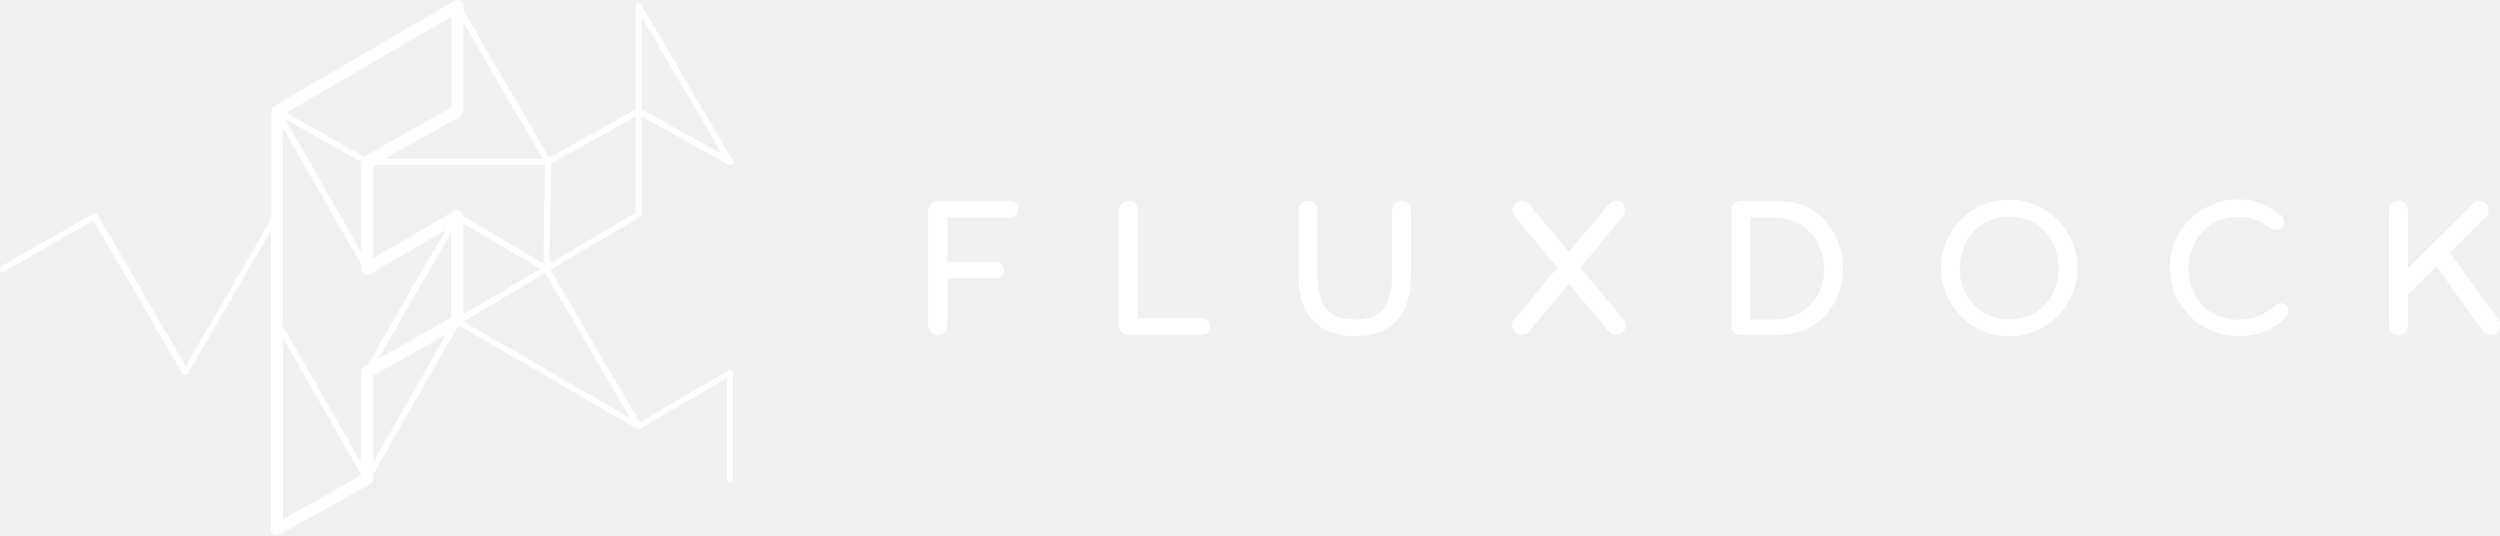
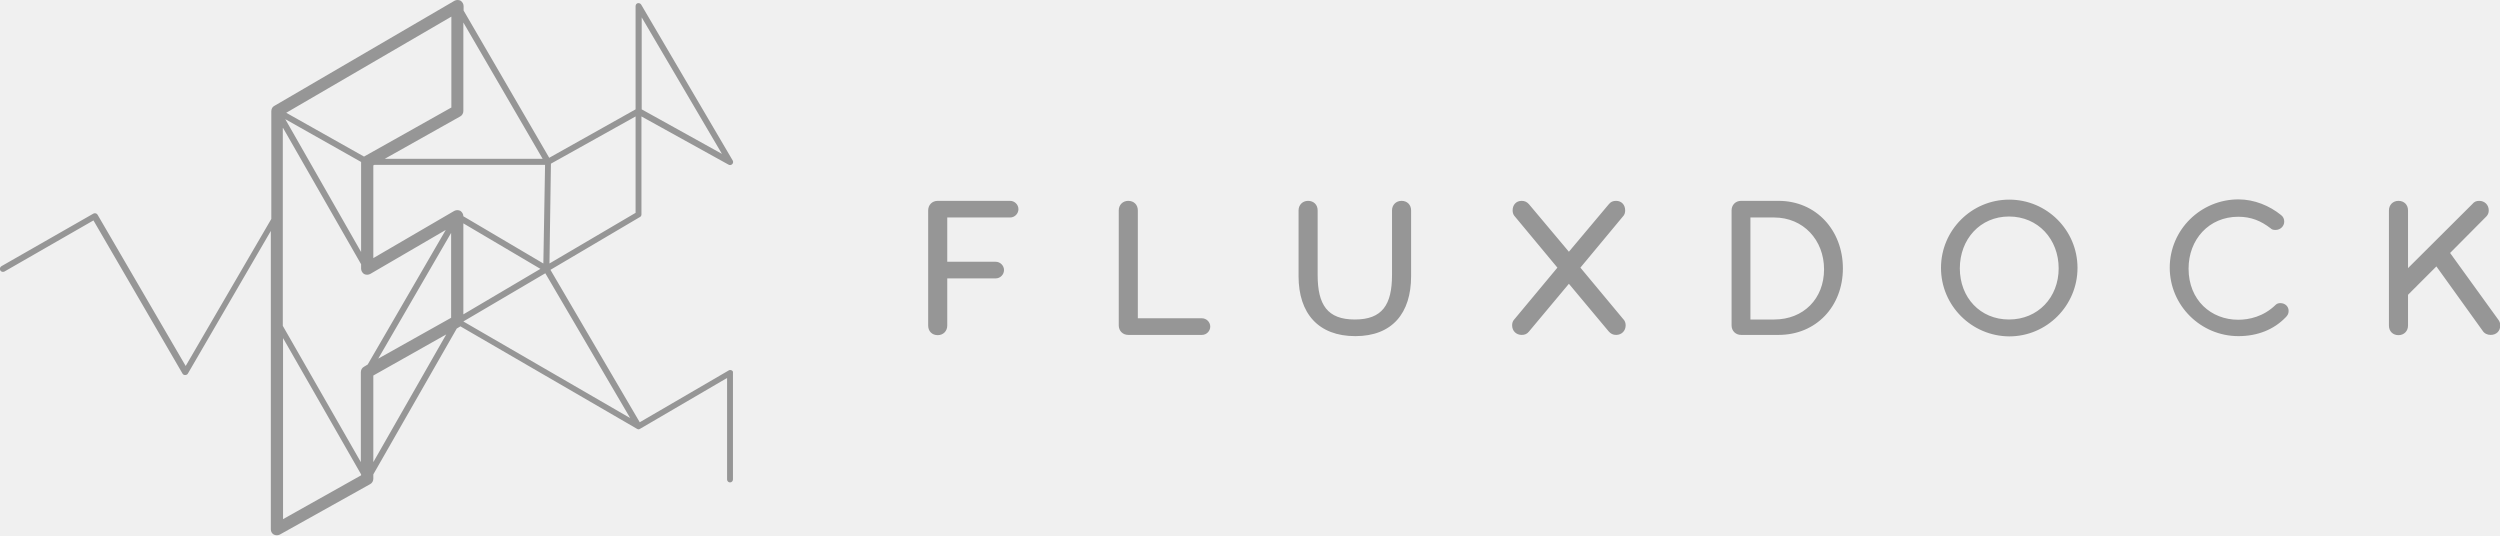
- <svg xmlns="http://www.w3.org/2000/svg" version="1.1" id="Ebene_1" x="0px" y="0px" viewBox="0 0 1021.9 218.9" style="enable-background:new 0 0 1021.9 218.9;" xml:space="preserve">
-   <style type="text/css">
- 	.st0{fill:#FFFFFF;}
- </style>
-   <path class="st0" d="M387.2,133.1c0,2.2-1.6,3.9-3.9,3.9c-2.2,0-3.9-1.6-3.9-3.9V86c0-2.2,1.6-3.9,3.9-3.9h29.6  c1.8,0,3.4,1.5,3.4,3.4c0,1.8-1.5,3.4-3.4,3.4h-25.7V107h19.8c1.8,0,3.4,1.5,3.4,3.4c0,1.8-1.5,3.4-3.4,3.4h-19.8V133.1z   M461.2,136.9c-2.2,0-3.9-1.6-3.9-3.9V86c0-2.2,1.6-3.9,3.9-3.9c2.2,0,3.9,1.6,3.9,3.9v44.1h26.2c1.8,0,3.4,1.5,3.4,3.4  c0,1.8-1.5,3.4-3.4,3.4H461.2z M530.8,112.9V86c0-2.2,1.6-3.9,3.9-3.9s3.9,1.6,3.9,3.9v26.4c0,12.2,4,18.2,15.2,18.2  c11.2,0,15.2-6,15.2-18.2V86c0-2.2,1.6-3.9,3.9-3.9c2.2,0,3.9,1.6,3.9,3.9v26.9c0,15.1-7.7,24.5-22.8,24.5  C538.5,137.4,530.8,128.1,530.8,112.9z M641.3,116L625,135.5c-0.8,1-1.7,1.4-3,1.4c-2.2,0-3.9-1.6-3.9-3.9c0-0.9,0.2-1.5,0.6-2.1  l17.9-21.5l-17.7-21.3c-0.4-0.6-0.6-1.3-0.6-2.1c0-2.2,1.4-3.9,3.7-3.9c1.3,0,2.2,0.5,3,1.4l16.3,19.4l16.3-19.4  c0.8-1,1.7-1.4,3-1.4c2.2,0,3.7,1.6,3.7,3.9c0,0.9-0.2,1.5-0.6,2.1l-17.7,21.3l17.9,21.5c0.4,0.6,0.6,1.3,0.6,2.1  c0,2.2-1.6,3.9-3.9,3.9c-1.3,0-2.2-0.5-3-1.4L641.3,116z M711.7,136.9c-2.2,0-3.9-1.6-3.9-3.9V86c0-2.2,1.6-3.9,3.9-3.9H727  c15.4,0,26.3,12.1,26.3,27.6c0,15.4-10.9,27.2-26.3,27.2H711.7z M725.2,130.6c12,0,20.4-8.5,20.4-20.5c0-12-8.5-21.2-20.4-21.2h-9.7  v41.7H725.2z M793.4,109.5c0-15.4,12.5-27.9,27.9-27.9c15.4,0,27.9,12.5,27.9,27.9c0,15.4-12.5,28-27.9,28  C805.9,137.4,793.4,124.9,793.4,109.5z M801.1,109.7c0,11.9,8.3,20.9,20.1,20.9c12,0,20.3-9,20.3-20.9c0-12-8.4-21.2-20.3-21.2  C809.4,88.5,801.1,97.8,801.1,109.7z M915,137.4c-15.4,0-28.1-12.5-28.1-28c0-15.4,12.7-27.9,28.1-27.9c6.5,0,12.7,2.6,17.4,6.4  c0.9,0.7,1.3,1.6,1.3,2.7c0,1.8-1.5,3.4-3.6,3.4c-0.9,0-1.5-0.2-2-0.7c-3.9-3-7.9-4.7-13.2-4.7c-12,0-20.3,9.3-20.3,21.2  c0,12.9,9.2,20.9,20.3,20.9c4.3,0,10.3-1.2,15.3-6.1c0.5-0.5,1.2-0.7,1.9-0.7c1.9,0,3.4,1.3,3.4,3.2c0,1.2-0.5,1.9-1.2,2.6  C929.5,134.7,922.8,137.4,915,137.4z M995.9,108.9l-11.6,11.6v12.6c0,2.2-1.6,3.9-3.9,3.9c-2.2,0-3.9-1.6-3.9-3.9V86  c0-2.2,1.6-3.9,3.9-3.9c2.2,0,3.9,1.6,3.9,3.9v23.6l26.3-26.2c0.7-0.9,1.6-1.3,2.8-1.3c2.2,0,3.9,1.6,3.9,3.9c0,1-0.3,1.7-0.9,2.4  l-14.9,15l19.8,27.4c0.5,0.7,0.7,1.4,0.7,2.3c0,2.2-1.6,3.8-3.9,3.8c-1.4,0-2.6-0.6-3.3-1.7L995.9,108.9z M299.1,151.4  c-0.4-0.2-0.9-0.2-1.2,0l-36.4,21.2L225,110.3l36.6-21.6c0.4-0.2,0.6-0.6,0.6-1.1V47.6l35.6,19.7c0.5,0.3,1.1,0.2,1.5-0.2  c0.4-0.4,0.5-1,0.2-1.5L262.1,1.9c-0.3-0.5-0.9-0.7-1.4-0.6c-0.5,0.1-0.9,0.6-0.9,1.2v42.2l-35.3,19.8l-35-60.2V2.5  c0-0.9-0.5-1.7-1.2-2.2c-0.8-0.4-1.7-0.4-2.5,0l-73.7,43c-0.8,0.4-1.2,1.3-1.2,2.2v44l-35,60.1l-36-61.8c-0.3-0.6-1.1-0.8-1.7-0.5  L0.6,108.8c-0.6,0.3-0.8,1.1-0.5,1.7c0.3,0.6,1.1,0.8,1.7,0.5l36.4-20.9l36.4,62.6c0.2,0.4,0.6,0.6,1.1,0.6c0.4,0,0.9-0.2,1.1-0.6  l33.9-58.3v122c0,0.9,0.5,1.7,1.2,2.1c0.4,0.2,0.8,0.3,1.3,0.3c0.4,0,0.8-0.1,1.2-0.3l36.9-20.6c0.8-0.4,1.3-1.3,1.3-2.2v-1.8  l34.1-59.6l1.5-0.9c0,0,0,0,0,0l72.2,41.9c0,0,0,0,0,0c0.2,0.1,0.4,0.2,0.6,0.2l0,0c0,0,0,0,0,0c0.2,0,0.4-0.1,0.6-0.2c0,0,0,0,0,0  l35.6-20.8v41.5c0,0.7,0.6,1.2,1.2,1.2c0.7,0,1.2-0.6,1.2-1.2v-43.7C299.7,152,299.5,151.6,299.1,151.4z M257.6,170.9l-68.2-39.5  c0,0,0,0,0,0v0l33.5-19.7L257.6,170.9z M115.7,52.3l31.9,55.7v1.8c0,0.9,0.5,1.7,1.2,2.2c0.8,0.4,1.7,0.4,2.5,0l30.9-18l-31.9,55  l-1.5,0.9c-0.8,0.4-1.3,1.3-1.3,2.2v36.8l-31.9-55.7V52.3z M222.1,107.7l-32.7-19.3v0c0-0.9-0.5-1.7-1.2-2.2c-0.8-0.4-1.7-0.4-2.5,0  l-33.1,19.3V67.6l0.4-0.2h69.8L222.1,107.7z M147.6,103l-31-54.3l31,17.5V103z M184.4,95.2v34.7l-29.8,16.7L184.4,95.2z M189.4,91.3  l31.5,18.6l-31.5,18.6V91.3z M224.6,107.7l0.6-40.8l34.6-19.3v39.4L224.6,107.7z M262.3,7.1l32.8,55.8l-32.8-18.2V7.1z M188.1,47.6  c0.8-0.4,1.3-1.3,1.3-2.2V9.2l32.4,55.7h-64.5L188.1,47.6z M184.4,44l-35.6,20c0,0,0,0,0,0L117,46.1l67.5-39.3V44z M115.7,212.2v-74  l31.9,55.7v0.4L115.7,212.2z M152.6,188.9v-35.4l29.8-16.8L152.6,188.9z" />
+ <svg xmlns="http://www.w3.org/2000/svg" id="Ebene_1" version="1.1" viewBox="0 0 1021.9 218.9">
+   <path d="M387.2,133.1c0,2.2-1.6,3.9-3.9,3.9s-3.9-1.6-3.9-3.9v-47.1c0-2.2,1.6-3.9,3.9-3.9h29.6c1.8,0,3.4,1.5,3.4,3.4,0,1.8-1.5,3.4-3.4,3.4h-25.7v18.1h19.8c1.8,0,3.4,1.5,3.4,3.4,0,1.8-1.5,3.4-3.4,3.4h-19.8v19.3ZM461.2,136.9c-2.2,0-3.9-1.6-3.9-3.9v-47c0-2.2,1.6-3.9,3.9-3.9s3.9,1.6,3.9,3.9v44.1h26.2c1.8,0,3.4,1.5,3.4,3.4,0,1.8-1.5,3.4-3.4,3.4h-30.1ZM530.8,112.9v-26.9c0-2.2,1.6-3.9,3.9-3.9s3.9,1.6,3.9,3.9v26.4c0,12.2,4,18.2,15.2,18.2s15.2-6,15.2-18.2v-26.4c0-2.2,1.6-3.9,3.9-3.9s3.9,1.6,3.9,3.9v26.9c0,15.1-7.7,24.5-22.8,24.5s-23.2-9.3-23.2-24.5ZM641.3,116l-16.3,19.5c-.8,1-1.7,1.4-3,1.4-2.2,0-3.9-1.6-3.9-3.9,0-.9.2-1.5.6-2.1l17.9-21.5-17.7-21.3c-.4-.6-.6-1.3-.6-2.1,0-2.2,1.4-3.9,3.7-3.9,1.3,0,2.2.5,3,1.4l16.3,19.4,16.3-19.4c.8-1,1.7-1.4,3-1.4,2.2,0,3.7,1.6,3.7,3.9,0,.9-.2,1.5-.6,2.1l-17.7,21.3,17.9,21.5c.4.6.6,1.3.6,2.1,0,2.2-1.6,3.9-3.9,3.9-1.3,0-2.2-.5-3-1.4l-16.3-19.5ZM711.7,136.9c-2.2,0-3.9-1.6-3.9-3.9v-47c0-2.2,1.6-3.9,3.9-3.9h15.3c15.4,0,26.3,12.1,26.3,27.6s-10.9,27.2-26.3,27.2h-15.3ZM725.2,130.6c12,0,20.4-8.5,20.4-20.5s-8.5-21.2-20.4-21.2h-9.7v41.7h9.7ZM793.4,109.5c0-15.4,12.5-27.9,27.9-27.9s27.9,12.5,27.9,27.9-12.5,28-27.9,28c-15.4-.1-27.9-12.6-27.9-28ZM801.1,109.7c0,11.9,8.3,20.9,20.1,20.9s20.3-9,20.3-20.9-8.4-21.2-20.3-21.2c-11.8,0-20.1,9.3-20.1,21.2ZM915,137.4c-15.4,0-28.1-12.5-28.1-28s12.7-27.9,28.1-27.9c6.5,0,12.7,2.6,17.4,6.4.9.7,1.3,1.6,1.3,2.7,0,1.8-1.5,3.4-3.6,3.4-.9,0-1.5-.2-2-.7-3.9-3-7.9-4.7-13.2-4.7-12,0-20.3,9.3-20.3,21.2,0,12.9,9.2,20.9,20.3,20.9,4.3,0,10.3-1.2,15.3-6.1.5-.5,1.2-.7,1.9-.7,1.9,0,3.4,1.3,3.4,3.2,0,1.2-.5,1.9-1.2,2.6-4.8,5-11.5,7.7-19.3,7.7ZM995.9,108.9l-11.6,11.6v12.6c0,2.2-1.6,3.9-3.9,3.9s-3.9-1.6-3.9-3.9v-47.1c0-2.2,1.6-3.9,3.9-3.9s3.9,1.6,3.9,3.9v23.6l26.3-26.2c.7-.9,1.6-1.3,2.8-1.3,2.2,0,3.9,1.6,3.9,3.9,0,1-.3,1.7-.9,2.4l-14.9,15,19.8,27.4c.5.7.7,1.4.7,2.3,0,2.2-1.6,3.8-3.9,3.8-1.4,0-2.6-.6-3.3-1.7l-18.9-26.3ZM299.1,151.4c-.4-.2-.9-.2-1.2,0l-36.4,21.2-36.5-62.3,36.6-21.6c.4-.2.6-.6.6-1.1v-40l35.6,19.7c.5.3,1.1.2,1.5-.2.4-.4.5-1,.2-1.5L262.1,1.9c-.3-.5-.9-.7-1.4-.6-.5.1-.9.6-.9,1.2v42.2l-35.3,19.8L189.5,4.3v-1.8c0-.9-.5-1.7-1.2-2.2-.8-.4-1.7-.4-2.5,0l-73.7,43c-.8.4-1.2,1.3-1.2,2.2v44l-35,60.1-36-61.8c-.3-.6-1.1-.8-1.7-.5L.6,108.8c-.6.3-.8,1.1-.5,1.7s1.1.8,1.7.5l36.4-20.9,36.4,62.6c.2.4.6.6,1.1.6.4,0,.9-.2,1.1-.6l33.9-58.3v122c0,.9.5,1.7,1.2,2.1.4.2.8.3,1.3.3.4,0,.8-.1,1.2-.3l36.9-20.6c.8-.4,1.3-1.3,1.3-2.2v-1.8l34.1-59.6,1.5-.9h0l72.2,41.9h0c.2.1.4.2.6.2h0c.2,0,.4-.1.6-.2h0l35.6-20.8v41.5c0,.7.6,1.2,1.2,1.2.7,0,1.2-.6,1.2-1.2v-43.7c.1-.3-.1-.7-.5-.9ZM257.6,170.9l-68.2-39.5h0l33.5-19.7,34.7,59.2ZM115.7,52.3l31.9,55.7v1.8c0,.9.5,1.7,1.2,2.2.8.4,1.7.4,2.5,0l30.9-18-31.9,55-1.5.9c-.8.4-1.3,1.3-1.3,2.2v36.8l-31.9-55.7V52.3h.1ZM222.1,107.7l-32.7-19.3h0c0-.9-.5-1.7-1.2-2.2-.8-.4-1.7-.4-2.5,0l-33.1,19.3v-37.9l.4-.2h69.8l-.7,40.3ZM147.6,103l-31-54.3,31,17.5v36.8ZM184.4,95.2v34.7l-29.8,16.7,29.8-51.4ZM189.4,91.3l31.5,18.6-31.5,18.6v-37.2ZM224.6,107.7l.6-40.8,34.6-19.3v39.4l-35.2,20.7ZM262.3,7.1l32.8,55.8-32.8-18.2V7.1ZM188.1,47.6c.8-.4,1.3-1.3,1.3-2.2V9.2l32.4,55.7h-64.5l30.8-17.3ZM184.4,44l-35.6,20h0l-31.8-17.9L184.5,6.8v37.2h-.1ZM115.7,212.2v-74l31.9,55.7v.4l-31.9,17.9ZM152.6,188.9v-35.4l29.8-16.8-29.8,52.2Z" fill="#969696" />
</svg>
